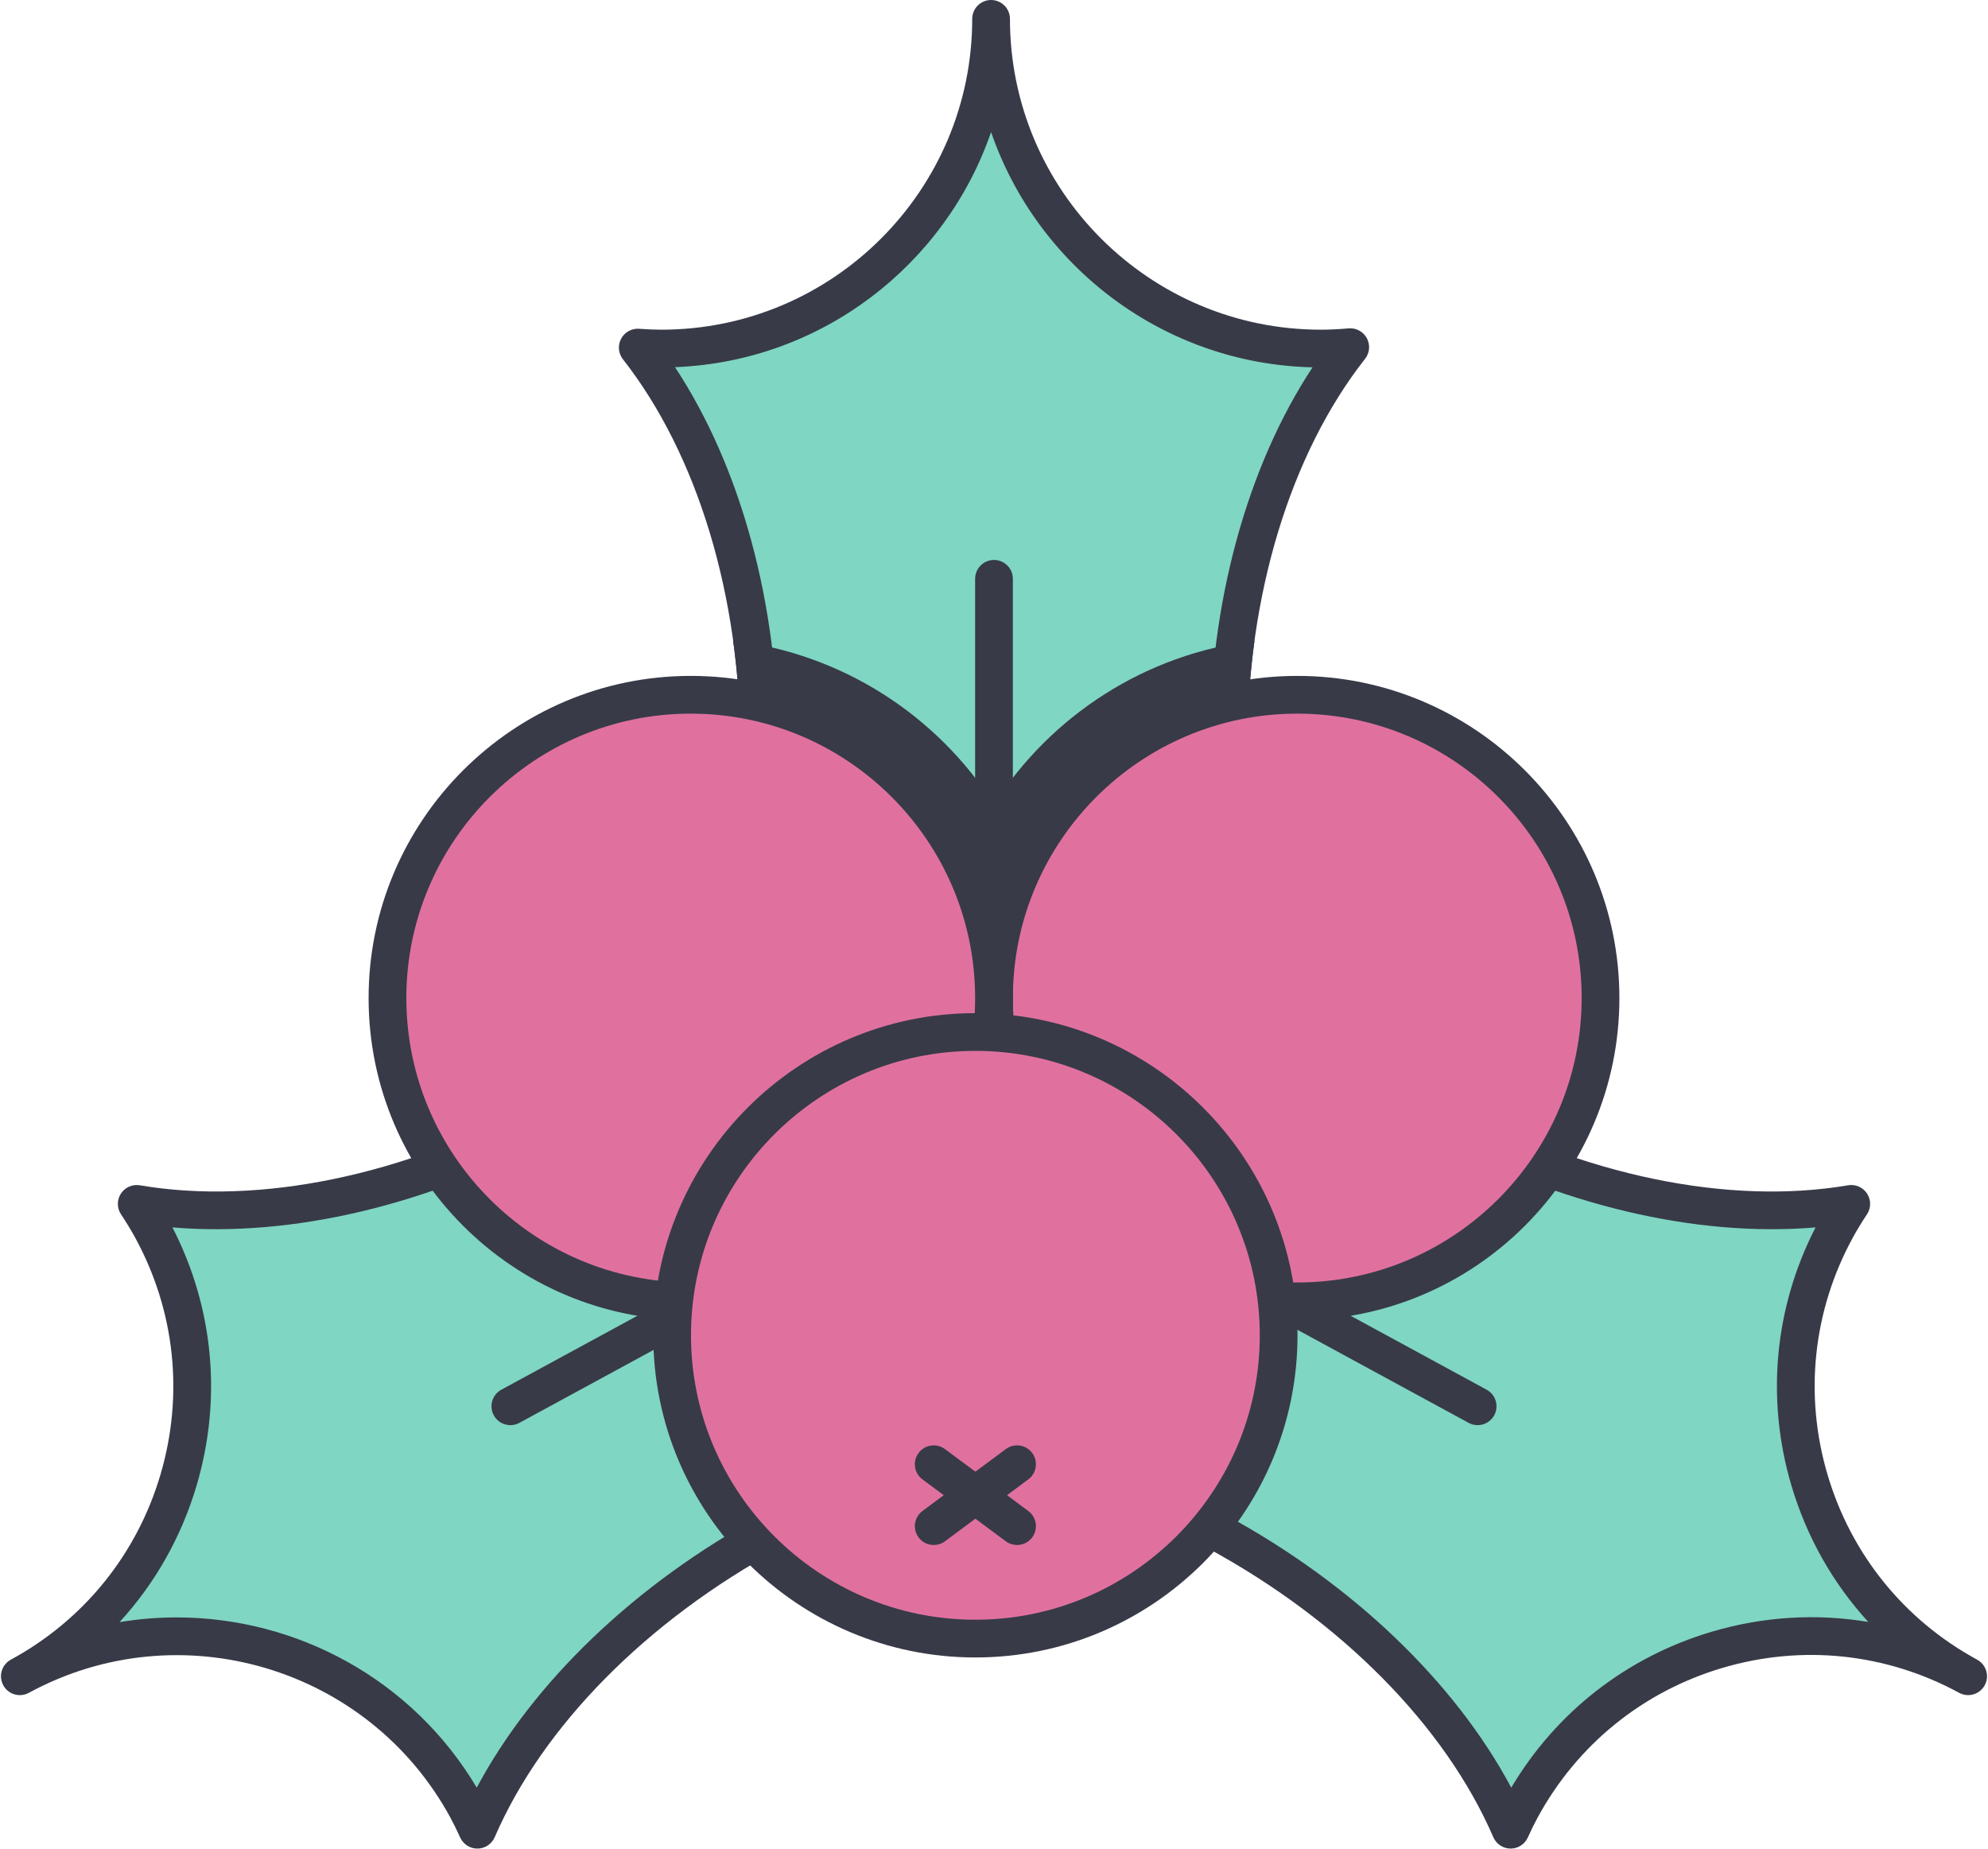
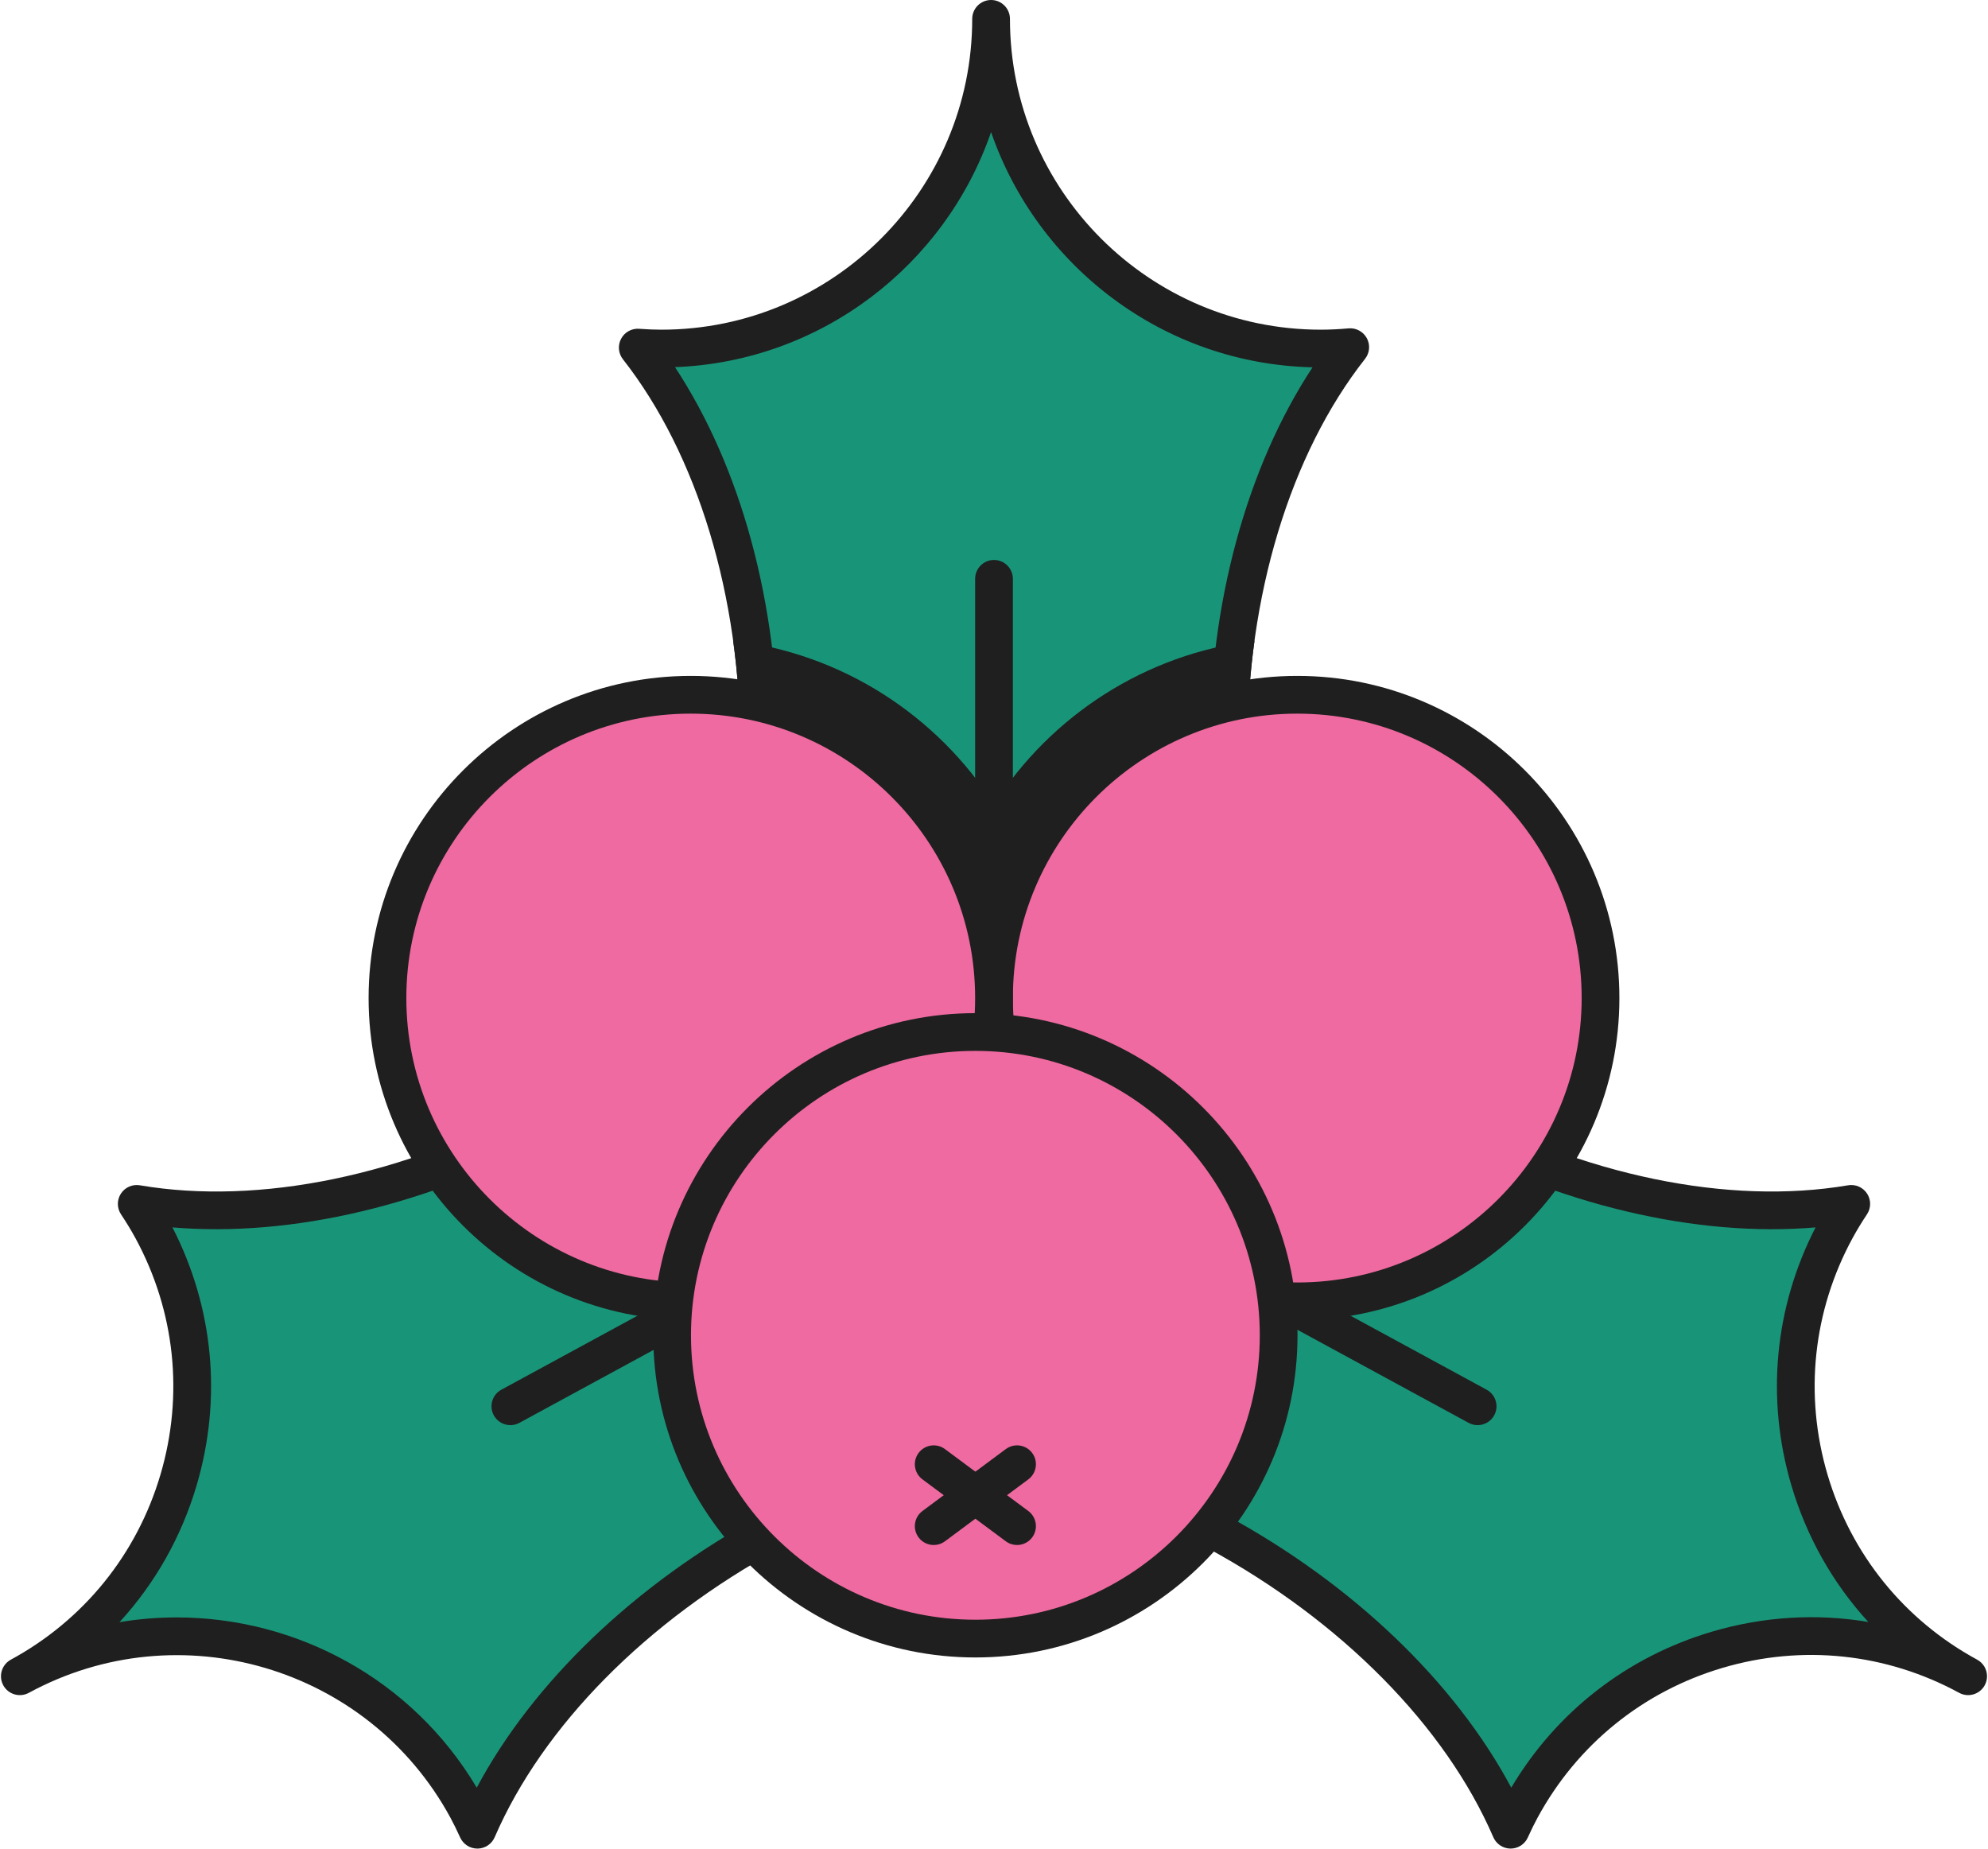
<svg xmlns="http://www.w3.org/2000/svg" enable-background="new 0 0 526.359 489.878" height="490" viewBox="0 0 526.359 489.878" width="527">
-   <path d="m175.039 92.366c-2.111 0-4.198-.101-6.271-.249 19.655 25.073 32.211 63.26 32.211 106.041 0 42.298-12.273 80.106-31.547 105.188 1.856-.118 3.722-.198 5.608-.198 48.251 0 87.366 39.115 87.366 87.366 0-48.251 39.115-87.366 87.366-87.366 2.41 0 4.79.124 7.151.316-19.326-25.081-31.636-62.942-31.636-105.306 0-42.848 12.596-81.087 32.304-106.158-2.578.229-5.182.366-7.82.366-48.251 0-87.366-39.115-87.366-87.366-0 48.251-39.115 87.366-87.366 87.366z" fill="#7fd6c2" />
-   <path d="m262.405 395.514c-2.761 0-5-2.239-5-5 0-45.417-36.949-82.366-82.366-82.366-1.59 0-3.271.06-5.291.188-1.963.125-3.807-.908-4.729-2.639s-.747-3.842.448-5.397c19.391-25.233 30.512-62.462 30.512-102.141 0-40.18-11.352-77.706-31.146-102.957-1.22-1.556-1.408-3.685-.48-5.431.927-1.747 2.795-2.786 4.77-2.641 2.269.161 4.148.236 5.917.236 45.417 0 82.366-36.949 82.366-82.366 0-2.761 2.239-5 5-5s5 2.239 5 5c0 45.417 36.949 82.366 82.366 82.366 2.333 0 4.747-.113 7.378-.347 1.98-.178 3.887.845 4.838 2.599.95 1.753.767 3.904-.466 5.472-19.85 25.252-31.235 62.819-31.235 103.068 0 39.747 11.151 77.018 30.596 102.254 1.208 1.567 1.377 3.7.433 5.438-.945 1.739-2.827 2.753-4.798 2.597-2.481-.201-4.688-.299-6.747-.299-45.417 0-82.366 36.949-82.366 82.366 0 2.761-2.238 5-5 5zm-83.255-97.275c38.645 1.7 71.197 27.263 83.255 62.276 12.205-35.44 45.412-61.197 84.674-62.328-17.116-26.434-26.793-62.251-26.793-100.029 0-38.223 9.862-74.312 27.31-100.817-39.489-.917-72.933-26.745-85.191-62.341-12.111 35.167-44.898 60.8-83.765 62.297 17.464 26.51 27.338 62.628 27.338 100.861.001 37.796-9.689 73.641-26.828 100.081z" fill="#383a48" />
-   <path d="m262.418 391.023c-.001-.17-.013-.338-.013-.509 0 .171-.012.338-.013.509z" fill="#7fd6c2" />
-   <path d="m262.418 396.023h-.025c-1.329 0-2.603-.529-3.541-1.47-.938-.94-1.463-2.216-1.459-3.544 0-.141.004-.28.01-.419 0-.08.002-.159.005-.238.086-2.687 2.291-4.838 4.998-4.838 2.761 0 5 2.239 5 5 .008.216.012.348.013.48.007 1.331-.516 2.61-1.454 3.554-.94.944-2.216 1.475-3.547 1.475z" fill="#383a48" />
-   <path d="m263.179 378.323c-2.761 0-5-2.239-5-5v-219.936c0-2.761 2.239-5 5-5s5 2.239 5 5v219.936c0 2.762-2.239 5-5 5z" fill="#383a48" />
-   <path d="m123.482 479.249c1.008 1.855 1.915 3.737 2.776 5.629 12.643-29.243 40.198-58.51 77.785-78.941 37.163-20.199 76.243-27.472 107.484-22.515-.99-1.575-1.952-3.175-2.852-4.832-23.042-42.393-7.355-95.439 35.038-118.482-42.393 23.042-95.439 7.355-118.482-35.038-1.151-2.118-2.179-4.268-3.138-6.434-12.808 28.957-40.194 57.853-77.414 78.084-37.647 20.462-77.258 27.656-108.698 22.313 1.432 2.156 2.797 4.378 4.056 6.695 23.044 42.394 7.356 95.44-35.037 118.482 42.393-23.042 95.439-7.355 118.482 35.039z" fill="#7fd6c2" />
-   <path d="m126.258 489.878c-1.958 0-3.738-1.144-4.55-2.928-.944-2.074-1.776-3.762-2.619-5.313-21.689-39.904-71.798-54.723-111.701-33.034-2.427 1.318-5.462.421-6.781-2.005-.412-.758-.608-1.576-.608-2.382 0-1.773.945-3.492 2.613-4.398 19.33-10.506 33.411-27.911 39.65-49.009s3.889-43.362-6.617-62.692c-1.115-2.051-2.367-4.117-3.828-6.316-1.104-1.661-1.114-3.819-.027-5.492 1.087-1.672 3.063-2.539 5.03-2.204 31.667 5.379 70.109-2.556 105.473-21.777 34.923-18.981 62.343-46.578 75.229-75.713.8-1.81 2.593-2.977 4.572-2.978 1.979 0 3.771 1.166 4.573 2.976 1.007 2.274 1.975 4.26 2.959 6.07 10.506 19.33 27.911 33.412 49.009 39.65s43.362 3.889 62.692-6.618c2.425-1.318 5.461-.422 6.781 2.005.412.758.608 1.576.608 2.382 0 1.774-.945 3.492-2.613 4.399-39.903 21.689-54.722 71.798-33.033 111.701.757 1.393 1.612 2.842 2.692 4.559 1.044 1.661 1.021 3.778-.06 5.416-1.08 1.638-3.02 2.495-4.956 2.184-31.433-4.984-69.453 3.023-104.313 21.971-35.302 19.188-62.851 47.082-75.583 76.532-.785 1.814-2.564 2.997-4.542 3.016-.018-.002-.034-.002-.05-.002zm-79.692-61.26c31.657 0 62.39 16.286 79.528 45.112 14.952-28.003 41.97-53.928 75.562-72.186 33.206-18.048 69.334-26.651 100.743-24.222-16.951-34.746-10.058-75.525 14.913-102.84-13.683 2.312-27.817 1.489-41.514-2.561-22.797-6.741-41.749-21.648-53.64-42.118-15.051 27.662-41.898 53.268-75.09 71.309-33.58 18.253-70.001 26.826-101.62 24.151 10.913 21.223 13.195 45.417 6.404 68.38-4.05 13.696-11.049 26.006-20.43 36.229 5.038-.841 10.102-1.254 15.144-1.254z" fill="#383a48" />
-   <path d="m344.155 259.854c-.149.082-.291.173-.441.254.15-.082.303-.151.453-.232z" fill="#7fd6c2" />
-   <path d="m343.718 265.109c-1.777 0-3.498-.95-4.403-2.623-1.311-2.424-.412-5.451 2.006-6.769.005-.002.01-.005.014-.008.179-.106.292-.172.407-.235 1.167-.642 2.54-.793 3.817-.419s2.353 1.242 2.988 2.411l.012.022c.635 1.169.778 2.542.398 3.817s-1.253 2.345-2.424 2.975c-.121.065-.243.126-.365.187-.064.035-.129.068-.195.1-.721.367-1.493.542-2.255.542z" fill="#383a48" />
-   <path d="m135.008 377.669c-1.773 0-3.491-.945-4.397-2.613-1.319-2.426-.421-5.462 2.005-6.781l193.237-105.031c2.425-1.318 5.461-.421 6.781 2.005 1.319 2.426.421 5.462-2.005 6.781l-193.237 105.031c-.759.412-1.577.608-2.384.608z" fill="#383a48" />
-   <path d="m402.877 479.249c-1.008 1.855-1.915 3.737-2.776 5.629-12.643-29.243-40.198-58.51-77.785-78.941-37.163-20.199-76.243-27.472-107.484-22.515.99-1.575 1.952-3.175 2.852-4.832 23.042-42.393 7.355-95.439-35.038-118.482 42.393 23.042 95.439 7.355 118.482-35.038 1.151-2.118 2.179-4.268 3.138-6.434 12.808 28.957 40.194 57.853 77.414 78.084 37.647 20.462 77.258 27.656 108.698 22.313-1.432 2.156-2.797 4.378-4.056 6.695-23.042 42.393-7.355 95.439 35.038 118.482-42.395-23.042-95.441-7.355-118.483 35.039z" fill="#7fd6c2" />
-   <path d="m400.101 489.878c-.016 0-.032 0-.048 0-1.977-.019-3.757-1.201-4.542-3.016-12.732-29.449-40.281-57.344-75.584-76.532-34.861-18.949-72.881-26.956-104.313-21.971-1.933.311-3.875-.546-4.956-2.184-1.081-1.637-1.104-3.755-.06-5.416 1.076-1.712 1.932-3.161 2.692-4.56 21.688-39.902 6.869-90.011-33.034-111.7-1.668-.907-2.614-2.625-2.613-4.398 0-.807.196-1.624.608-2.382 1.318-2.426 4.353-3.324 6.781-2.005 39.904 21.689 90.013 6.871 111.701-33.033.981-1.805 1.949-3.791 2.959-6.071.801-1.809 2.593-2.975 4.571-2.975h.001c1.979 0 3.771 1.168 4.571 2.978 12.886 29.135 40.306 56.732 75.229 75.713 35.364 19.222 73.809 27.159 105.473 21.777 1.968-.335 3.943.533 5.03 2.204 1.087 1.672 1.076 3.831-.028 5.492-1.462 2.201-2.714 4.267-3.828 6.316-10.506 19.331-12.857 41.595-6.618 62.692s20.321 38.502 39.65 49.009c1.668.907 2.614 2.625 2.613 4.398 0 .807-.196 1.624-.608 2.382-1.318 2.426-4.354 3.324-6.781 2.005-19.33-10.506-41.593-12.855-62.692-6.617-21.098 6.239-38.502 20.32-49.009 39.65-.844 1.553-1.676 3.24-2.618 5.312-.809 1.788-2.589 2.932-4.547 2.932zm-165.514-112.959c28.774 0 60.595 8.58 90.116 24.625 33.592 18.258 60.61 44.182 75.562 72.185 11.917-20.065 30.675-34.678 53.179-41.333 13.675-4.043 27.787-4.87 41.448-2.572-9.358-10.214-16.34-22.505-20.384-36.18-6.791-22.963-4.509-47.157 6.404-68.38-31.621 2.674-68.038-5.897-101.62-24.151-33.192-18.041-60.039-43.648-75.09-71.31-19.744 33.957-58.232 50.831-95.198 44.63 25.005 27.315 31.918 68.124 14.958 102.889 3.485-.27 7.032-.403 10.625-.403z" fill="#383a48" />
-   <path d="m182.204 259.854c.149.082.291.173.441.254-.15-.082-.303-.151-.453-.232z" fill="#7fd6c2" />
-   <g fill="#383a48">
+   <path d="m175.039 92.366c-2.111 0-4.198-.101-6.271-.249 19.655 25.073 32.211 63.26 32.211 106.041 0 42.298-12.273 80.106-31.547 105.188 1.856-.118 3.722-.198 5.608-.198 48.251 0 87.366 39.115 87.366 87.366 0-48.251 39.115-87.366 87.366-87.366 2.41 0 4.79.124 7.151.316-19.326-25.081-31.636-62.942-31.636-105.306 0-42.848 12.596-81.087 32.304-106.158-2.578.229-5.182.366-7.82.366-48.251 0-87.366-39.115-87.366-87.366-0 48.251-39.115 87.366-87.366 87.366z" fill="#189578" />
+   <path d="m262.405 395.514c-2.761 0-5-2.239-5-5 0-45.417-36.949-82.366-82.366-82.366-1.59 0-3.271.06-5.291.188-1.963.125-3.807-.908-4.729-2.639s-.747-3.842.448-5.397c19.391-25.233 30.512-62.462 30.512-102.141 0-40.18-11.352-77.706-31.146-102.957-1.22-1.556-1.408-3.685-.48-5.431.927-1.747 2.795-2.786 4.77-2.641 2.269.161 4.148.236 5.917.236 45.417 0 82.366-36.949 82.366-82.366 0-2.761 2.239-5 5-5s5 2.239 5 5c0 45.417 36.949 82.366 82.366 82.366 2.333 0 4.747-.113 7.378-.347 1.98-.178 3.887.845 4.838 2.599.95 1.753.767 3.904-.466 5.472-19.85 25.252-31.235 62.819-31.235 103.068 0 39.747 11.151 77.018 30.596 102.254 1.208 1.567 1.377 3.7.433 5.438-.945 1.739-2.827 2.753-4.798 2.597-2.481-.201-4.688-.299-6.747-.299-45.417 0-82.366 36.949-82.366 82.366 0 2.761-2.238 5-5 5zm-83.255-97.275c38.645 1.7 71.197 27.263 83.255 62.276 12.205-35.44 45.412-61.197 84.674-62.328-17.116-26.434-26.793-62.251-26.793-100.029 0-38.223 9.862-74.312 27.31-100.817-39.489-.917-72.933-26.745-85.191-62.341-12.111 35.167-44.898 60.8-83.765 62.297 17.464 26.51 27.338 62.628 27.338 100.861.001 37.796-9.689 73.641-26.828 100.081z" fill="#1f1f1f" />
+   <path d="m262.418 391.023c-.001-.17-.013-.338-.013-.509 0 .171-.012.338-.013.509z" fill="#189578" />
+   <path d="m262.418 396.023h-.025c-1.329 0-2.603-.529-3.541-1.47-.938-.94-1.463-2.216-1.459-3.544 0-.141.004-.28.01-.419 0-.08.002-.159.005-.238.086-2.687 2.291-4.838 4.998-4.838 2.761 0 5 2.239 5 5 .008.216.012.348.013.48.007 1.331-.516 2.61-1.454 3.554-.94.944-2.216 1.475-3.547 1.475z" fill="#1f1f1f" />
+   <path d="m263.179 378.323c-2.761 0-5-2.239-5-5v-219.936c0-2.761 2.239-5 5-5s5 2.239 5 5v219.936c0 2.762-2.239 5-5 5z" fill="#1f1f1f" />
+   <path d="m123.482 479.249c1.008 1.855 1.915 3.737 2.776 5.629 12.643-29.243 40.198-58.51 77.785-78.941 37.163-20.199 76.243-27.472 107.484-22.515-.99-1.575-1.952-3.175-2.852-4.832-23.042-42.393-7.355-95.439 35.038-118.482-42.393 23.042-95.439 7.355-118.482-35.038-1.151-2.118-2.179-4.268-3.138-6.434-12.808 28.957-40.194 57.853-77.414 78.084-37.647 20.462-77.258 27.656-108.698 22.313 1.432 2.156 2.797 4.378 4.056 6.695 23.044 42.394 7.356 95.44-35.037 118.482 42.393-23.042 95.439-7.355 118.482 35.039z" fill="#189578" />
+   <path d="m126.258 489.878c-1.958 0-3.738-1.144-4.55-2.928-.944-2.074-1.776-3.762-2.619-5.313-21.689-39.904-71.798-54.723-111.701-33.034-2.427 1.318-5.462.421-6.781-2.005-.412-.758-.608-1.576-.608-2.382 0-1.773.945-3.492 2.613-4.398 19.33-10.506 33.411-27.911 39.65-49.009s3.889-43.362-6.617-62.692c-1.115-2.051-2.367-4.117-3.828-6.316-1.104-1.661-1.114-3.819-.027-5.492 1.087-1.672 3.063-2.539 5.03-2.204 31.667 5.379 70.109-2.556 105.473-21.777 34.923-18.981 62.343-46.578 75.229-75.713.8-1.81 2.593-2.977 4.572-2.978 1.979 0 3.771 1.166 4.573 2.976 1.007 2.274 1.975 4.26 2.959 6.07 10.506 19.33 27.911 33.412 49.009 39.65s43.362 3.889 62.692-6.618c2.425-1.318 5.461-.422 6.781 2.005.412.758.608 1.576.608 2.382 0 1.774-.945 3.492-2.613 4.399-39.903 21.689-54.722 71.798-33.033 111.701.757 1.393 1.612 2.842 2.692 4.559 1.044 1.661 1.021 3.778-.06 5.416-1.08 1.638-3.02 2.495-4.956 2.184-31.433-4.984-69.453 3.023-104.313 21.971-35.302 19.188-62.851 47.082-75.583 76.532-.785 1.814-2.564 2.997-4.542 3.016-.018-.002-.034-.002-.05-.002zm-79.692-61.26c31.657 0 62.39 16.286 79.528 45.112 14.952-28.003 41.97-53.928 75.562-72.186 33.206-18.048 69.334-26.651 100.743-24.222-16.951-34.746-10.058-75.525 14.913-102.84-13.683 2.312-27.817 1.489-41.514-2.561-22.797-6.741-41.749-21.648-53.64-42.118-15.051 27.662-41.898 53.268-75.09 71.309-33.58 18.253-70.001 26.826-101.62 24.151 10.913 21.223 13.195 45.417 6.404 68.38-4.05 13.696-11.049 26.006-20.43 36.229 5.038-.841 10.102-1.254 15.144-1.254z" fill="#1f1f1f" />
+   <path d="m344.155 259.854c-.149.082-.291.173-.441.254.15-.082.303-.151.453-.232z" fill="#189578" />
+   <path d="m343.718 265.109c-1.777 0-3.498-.95-4.403-2.623-1.311-2.424-.412-5.451 2.006-6.769.005-.002.01-.005.014-.008.179-.106.292-.172.407-.235 1.167-.642 2.54-.793 3.817-.419s2.353 1.242 2.988 2.411l.012.022c.635 1.169.778 2.542.398 3.817s-1.253 2.345-2.424 2.975c-.121.065-.243.126-.365.187-.064.035-.129.068-.195.1-.721.367-1.493.542-2.255.542z" fill="#1f1f1f" />
+   <path d="m135.008 377.669c-1.773 0-3.491-.945-4.397-2.613-1.319-2.426-.421-5.462 2.005-6.781l193.237-105.031c2.425-1.318 5.461-.421 6.781 2.005 1.319 2.426.421 5.462-2.005 6.781l-193.237 105.031c-.759.412-1.577.608-2.384.608z" fill="#1f1f1f" />
+   <path d="m402.877 479.249c-1.008 1.855-1.915 3.737-2.776 5.629-12.643-29.243-40.198-58.51-77.785-78.941-37.163-20.199-76.243-27.472-107.484-22.515.99-1.575 1.952-3.175 2.852-4.832 23.042-42.393 7.355-95.439-35.038-118.482 42.393 23.042 95.439 7.355 118.482-35.038 1.151-2.118 2.179-4.268 3.138-6.434 12.808 28.957 40.194 57.853 77.414 78.084 37.647 20.462 77.258 27.656 108.698 22.313-1.432 2.156-2.797 4.378-4.056 6.695-23.042 42.393-7.355 95.439 35.038 118.482-42.395-23.042-95.441-7.355-118.483 35.039z" fill="#189578" />
+   <path d="m400.101 489.878c-.016 0-.032 0-.048 0-1.977-.019-3.757-1.201-4.542-3.016-12.732-29.449-40.281-57.344-75.584-76.532-34.861-18.949-72.881-26.956-104.313-21.971-1.933.311-3.875-.546-4.956-2.184-1.081-1.637-1.104-3.755-.06-5.416 1.076-1.712 1.932-3.161 2.692-4.56 21.688-39.902 6.869-90.011-33.034-111.7-1.668-.907-2.614-2.625-2.613-4.398 0-.807.196-1.624.608-2.382 1.318-2.426 4.353-3.324 6.781-2.005 39.904 21.689 90.013 6.871 111.701-33.033.981-1.805 1.949-3.791 2.959-6.071.801-1.809 2.593-2.975 4.571-2.975h.001c1.979 0 3.771 1.168 4.571 2.978 12.886 29.135 40.306 56.732 75.229 75.713 35.364 19.222 73.809 27.159 105.473 21.777 1.968-.335 3.943.533 5.03 2.204 1.087 1.672 1.076 3.831-.028 5.492-1.462 2.201-2.714 4.267-3.828 6.316-10.506 19.331-12.857 41.595-6.618 62.692s20.321 38.502 39.65 49.009c1.668.907 2.614 2.625 2.613 4.398 0 .807-.196 1.624-.608 2.382-1.318 2.426-4.354 3.324-6.781 2.005-19.33-10.506-41.593-12.855-62.692-6.617-21.098 6.239-38.502 20.32-49.009 39.65-.844 1.553-1.676 3.24-2.618 5.312-.809 1.788-2.589 2.932-4.547 2.932zm-165.514-112.959c28.774 0 60.595 8.58 90.116 24.625 33.592 18.258 60.61 44.182 75.562 72.185 11.917-20.065 30.675-34.678 53.179-41.333 13.675-4.043 27.787-4.87 41.448-2.572-9.358-10.214-16.34-22.505-20.384-36.18-6.791-22.963-4.509-47.157 6.404-68.38-31.621 2.674-68.038-5.897-101.62-24.151-33.192-18.041-60.039-43.648-75.09-71.31-19.744 33.957-58.232 50.831-95.198 44.63 25.005 27.315 31.918 68.124 14.958 102.889 3.485-.27 7.032-.403 10.625-.403z" fill="#1f1f1f" />
+   <path d="m182.204 259.854c.149.082.291.173.441.254-.15-.082-.303-.151-.453-.232z" fill="#189578" />
+   <g fill="#1f1f1f">
    <path d="m182.64 265.109c-.788 0-1.586-.187-2.33-.579-.003-.001-.005-.003-.008-.004-.009-.005-.018-.009-.026-.014-.001 0-.001 0-.002-.001-.002-.001-.004-.002-.007-.003-.199-.1-.318-.159-.436-.223-1.173-.628-2.048-1.699-2.429-2.975s-.238-2.65.397-3.82c.635-1.168 1.715-2.047 2.991-2.421 1.275-.374 2.655-.236 3.82.404.119.065.235.133.351.202.075.041.148.083.221.126 2.309 1.358 3.146 4.312 1.861 6.687-.905 1.671-2.626 2.621-4.403 2.621z" />
    <path d="m391.35 377.669c-.807 0-1.625-.196-2.383-.608l-193.237-105.031c-2.426-1.319-3.324-4.354-2.005-6.781 1.318-2.426 4.354-3.324 6.781-2.005l193.237 105.031c2.426 1.319 3.324 4.354 2.005 6.781-.907 1.667-2.624 2.613-4.398 2.613z" />
    <path d="m154.53 284.6c.653.106 1.305.216 1.959.318 16.622 1.754 33.216 1.421 49.899 2.541 20.029 1.344 40.063 4.291 59.719 8.349 15.889 3.28 31.772 7.099 47.335 11.69 11.794 3.479 23.553 7.217 35.65 9.462 1.869.135 3.739.199 5.611.174 1.673-.411 3.33-.874 4.971-1.423 9.516-7.138 19.083-14.204 28.794-21.072-1.471-.756-2.941-1.518-4.402-2.313-16.317-8.868-30.967-19.555-43.543-31.765-.096-.093-.196-.183-.3-.269-.07-.057-.135-.114-.198-.173-6.374-18.973-9.739-40.371-9.739-61.962 0-9.654.662-19.15 1.931-28.362-28.971 3.447-54.005 19.924-69.039 43.395-15.051-23.497-40.122-39.984-69.133-43.406 1.271 9.216 1.933 18.716 1.933 28.373 0 21.554-3.353 42.908-9.702 61.853-3.831 3.223-18.435 15.355-31.746 24.59z" />
  </g>
-   <circle cx="343.552" cy="264.487" fill="#e0719e" r="80.372" />
-   <path d="m343.552 349.859c-47.075 0-85.373-38.298-85.373-85.372 0-47.075 38.298-85.373 85.373-85.373 47.074 0 85.372 38.298 85.372 85.373-0 47.074-38.298 85.372-85.372 85.372zm0-160.745c-41.561 0-75.373 33.812-75.373 75.373s33.812 75.372 75.373 75.372c41.56 0 75.372-33.812 75.372-75.372s-33.812-75.373-75.372-75.373z" fill="#383a48" />
-   <circle cx="182.807" cy="264.487" fill="#e0719e" r="80.372" />
-   <path d="m182.807 349.859c-47.075 0-85.373-38.298-85.373-85.372 0-47.075 38.298-85.373 85.373-85.373 47.074 0 85.372 38.298 85.372 85.373 0 47.074-38.298 85.372-85.372 85.372zm0-160.745c-41.561 0-75.373 33.812-75.373 75.373s33.812 75.372 75.373 75.372 75.372-33.812 75.372-75.372-33.811-75.373-75.372-75.373z" fill="#383a48" />
-   <circle cx="258.245" cy="353.856" fill="#e0719e" r="80.372" />
-   <path d="m258.245 439.229c-47.074 0-85.372-38.298-85.372-85.373 0-47.074 38.298-85.372 85.372-85.372 47.075 0 85.373 38.298 85.373 85.372 0 47.075-38.298 85.373-85.373 85.373zm0-160.745c-41.56 0-75.372 33.812-75.372 75.372s33.812 75.373 75.372 75.373c41.561 0 75.373-33.812 75.373-75.373s-33.812-75.372-75.373-75.372z" fill="#383a48" />
-   <path d="m247.207 409.43c-1.528 0-3.037-.698-4.018-2.019-1.647-2.217-1.185-5.349 1.032-6.995l22.085-16.404c2.218-1.646 5.349-1.184 6.995 1.032 1.647 2.217 1.185 5.349-1.032 6.995l-22.085 16.404c-.896.666-1.941.987-2.977.987z" fill="#383a48" />
-   <path d="m269.284 409.43c-1.037 0-2.082-.321-2.978-.987l-22.085-16.404c-2.217-1.646-2.679-4.778-1.032-6.995 1.646-2.217 4.779-2.678 6.995-1.032l22.085 16.404c2.217 1.646 2.679 4.778 1.032 6.995-.981 1.321-2.489 2.019-4.017 2.019z" fill="#383a48" />
+   <circle cx="343.552" cy="264.487" fill="#ef6aa0" r="80.372" />
+   <path d="m343.552 349.859c-47.075 0-85.373-38.298-85.373-85.372 0-47.075 38.298-85.373 85.373-85.373 47.074 0 85.372 38.298 85.372 85.373-0 47.074-38.298 85.372-85.372 85.372zm0-160.745c-41.561 0-75.373 33.812-75.373 75.373s33.812 75.372 75.373 75.372c41.56 0 75.372-33.812 75.372-75.372s-33.812-75.373-75.372-75.373z" fill="#1f1f1f" />
+   <circle cx="182.807" cy="264.487" fill="#ef6aa0" r="80.372" />
+   <path d="m182.807 349.859c-47.075 0-85.373-38.298-85.373-85.372 0-47.075 38.298-85.373 85.373-85.373 47.074 0 85.372 38.298 85.372 85.373 0 47.074-38.298 85.372-85.372 85.372zm0-160.745c-41.561 0-75.373 33.812-75.373 75.373s33.812 75.372 75.373 75.372 75.372-33.812 75.372-75.372-33.811-75.373-75.372-75.373z" fill="#1f1f1f" />
+   <circle cx="258.245" cy="353.856" fill="#ef6aa0" r="80.372" />
+   <path d="m258.245 439.229c-47.074 0-85.372-38.298-85.372-85.373 0-47.074 38.298-85.372 85.372-85.372 47.075 0 85.373 38.298 85.373 85.372 0 47.075-38.298 85.373-85.373 85.373zm0-160.745c-41.56 0-75.372 33.812-75.372 75.372s33.812 75.373 75.372 75.373c41.561 0 75.373-33.812 75.373-75.373s-33.812-75.372-75.373-75.372z" fill="#1f1f1f" />
+   <path d="m247.207 409.43c-1.528 0-3.037-.698-4.018-2.019-1.647-2.217-1.185-5.349 1.032-6.995l22.085-16.404c2.218-1.646 5.349-1.184 6.995 1.032 1.647 2.217 1.185 5.349-1.032 6.995l-22.085 16.404c-.896.666-1.941.987-2.977.987z" fill="#1f1f1f" />
+   <path d="m269.284 409.43c-1.037 0-2.082-.321-2.978-.987l-22.085-16.404c-2.217-1.646-2.679-4.778-1.032-6.995 1.646-2.217 4.779-2.678 6.995-1.032l22.085 16.404c2.217 1.646 2.679 4.778 1.032 6.995-.981 1.321-2.489 2.019-4.017 2.019z" fill="#1f1f1f" />
</svg>
